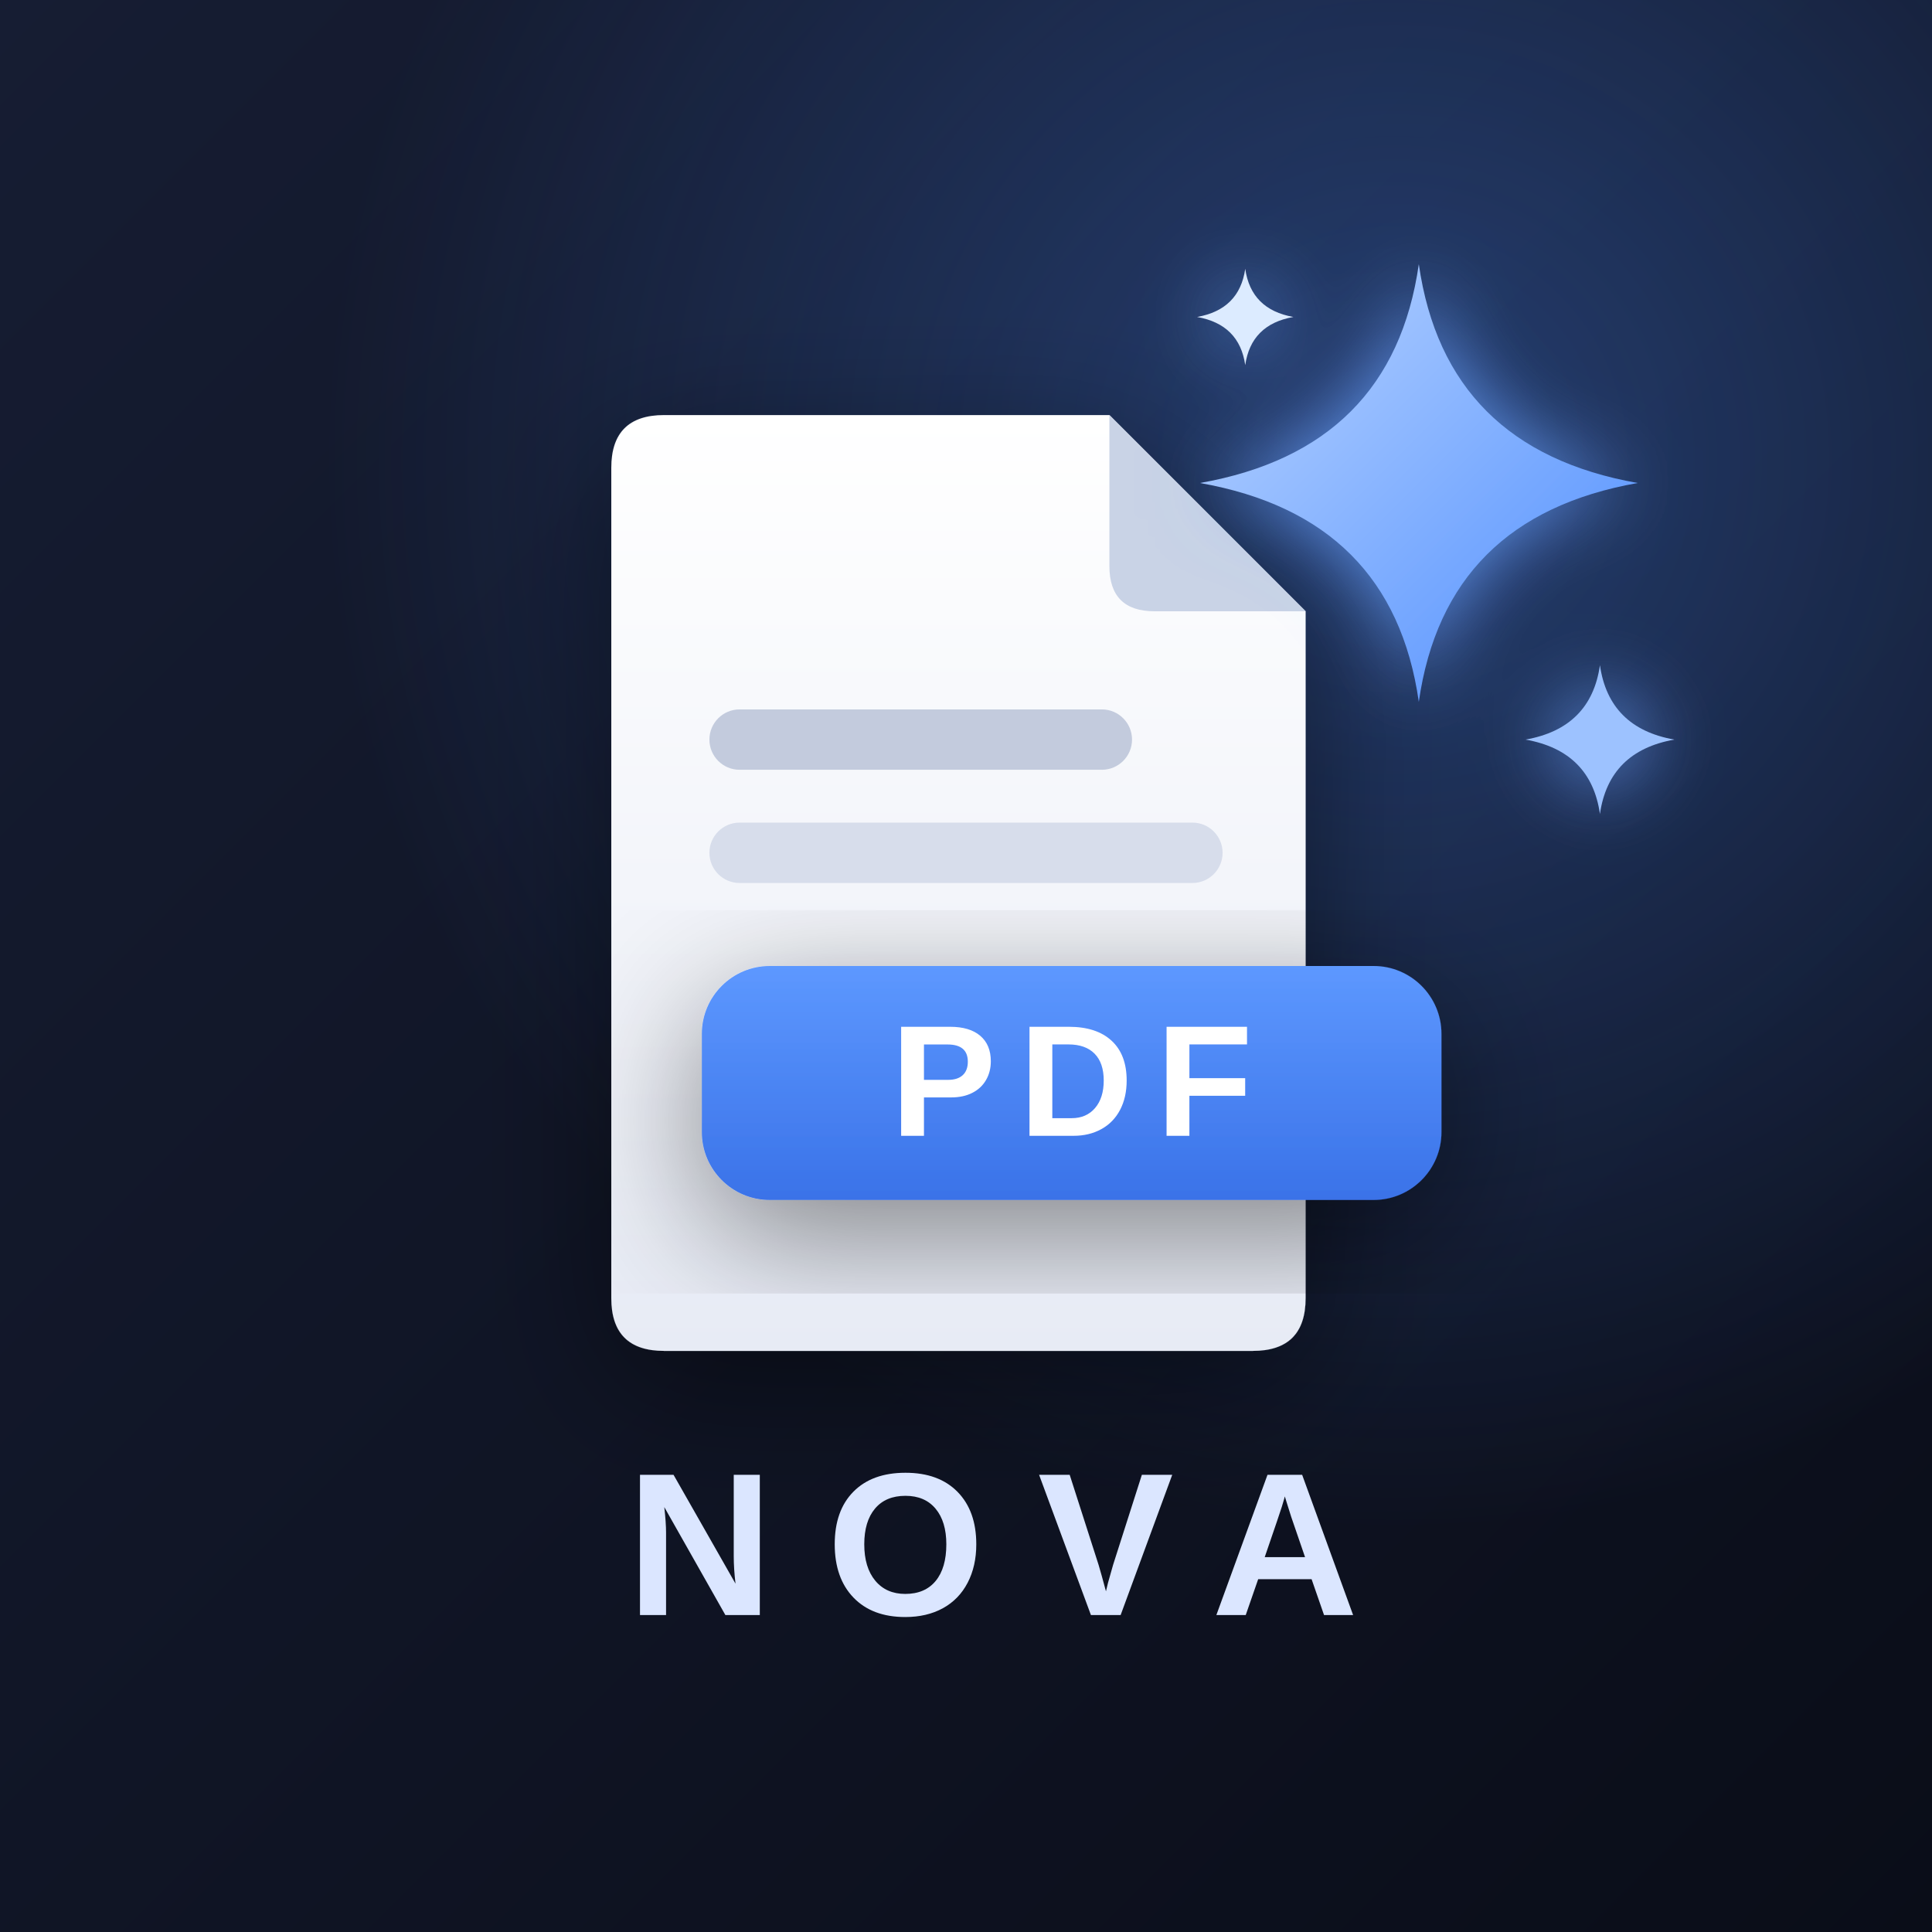
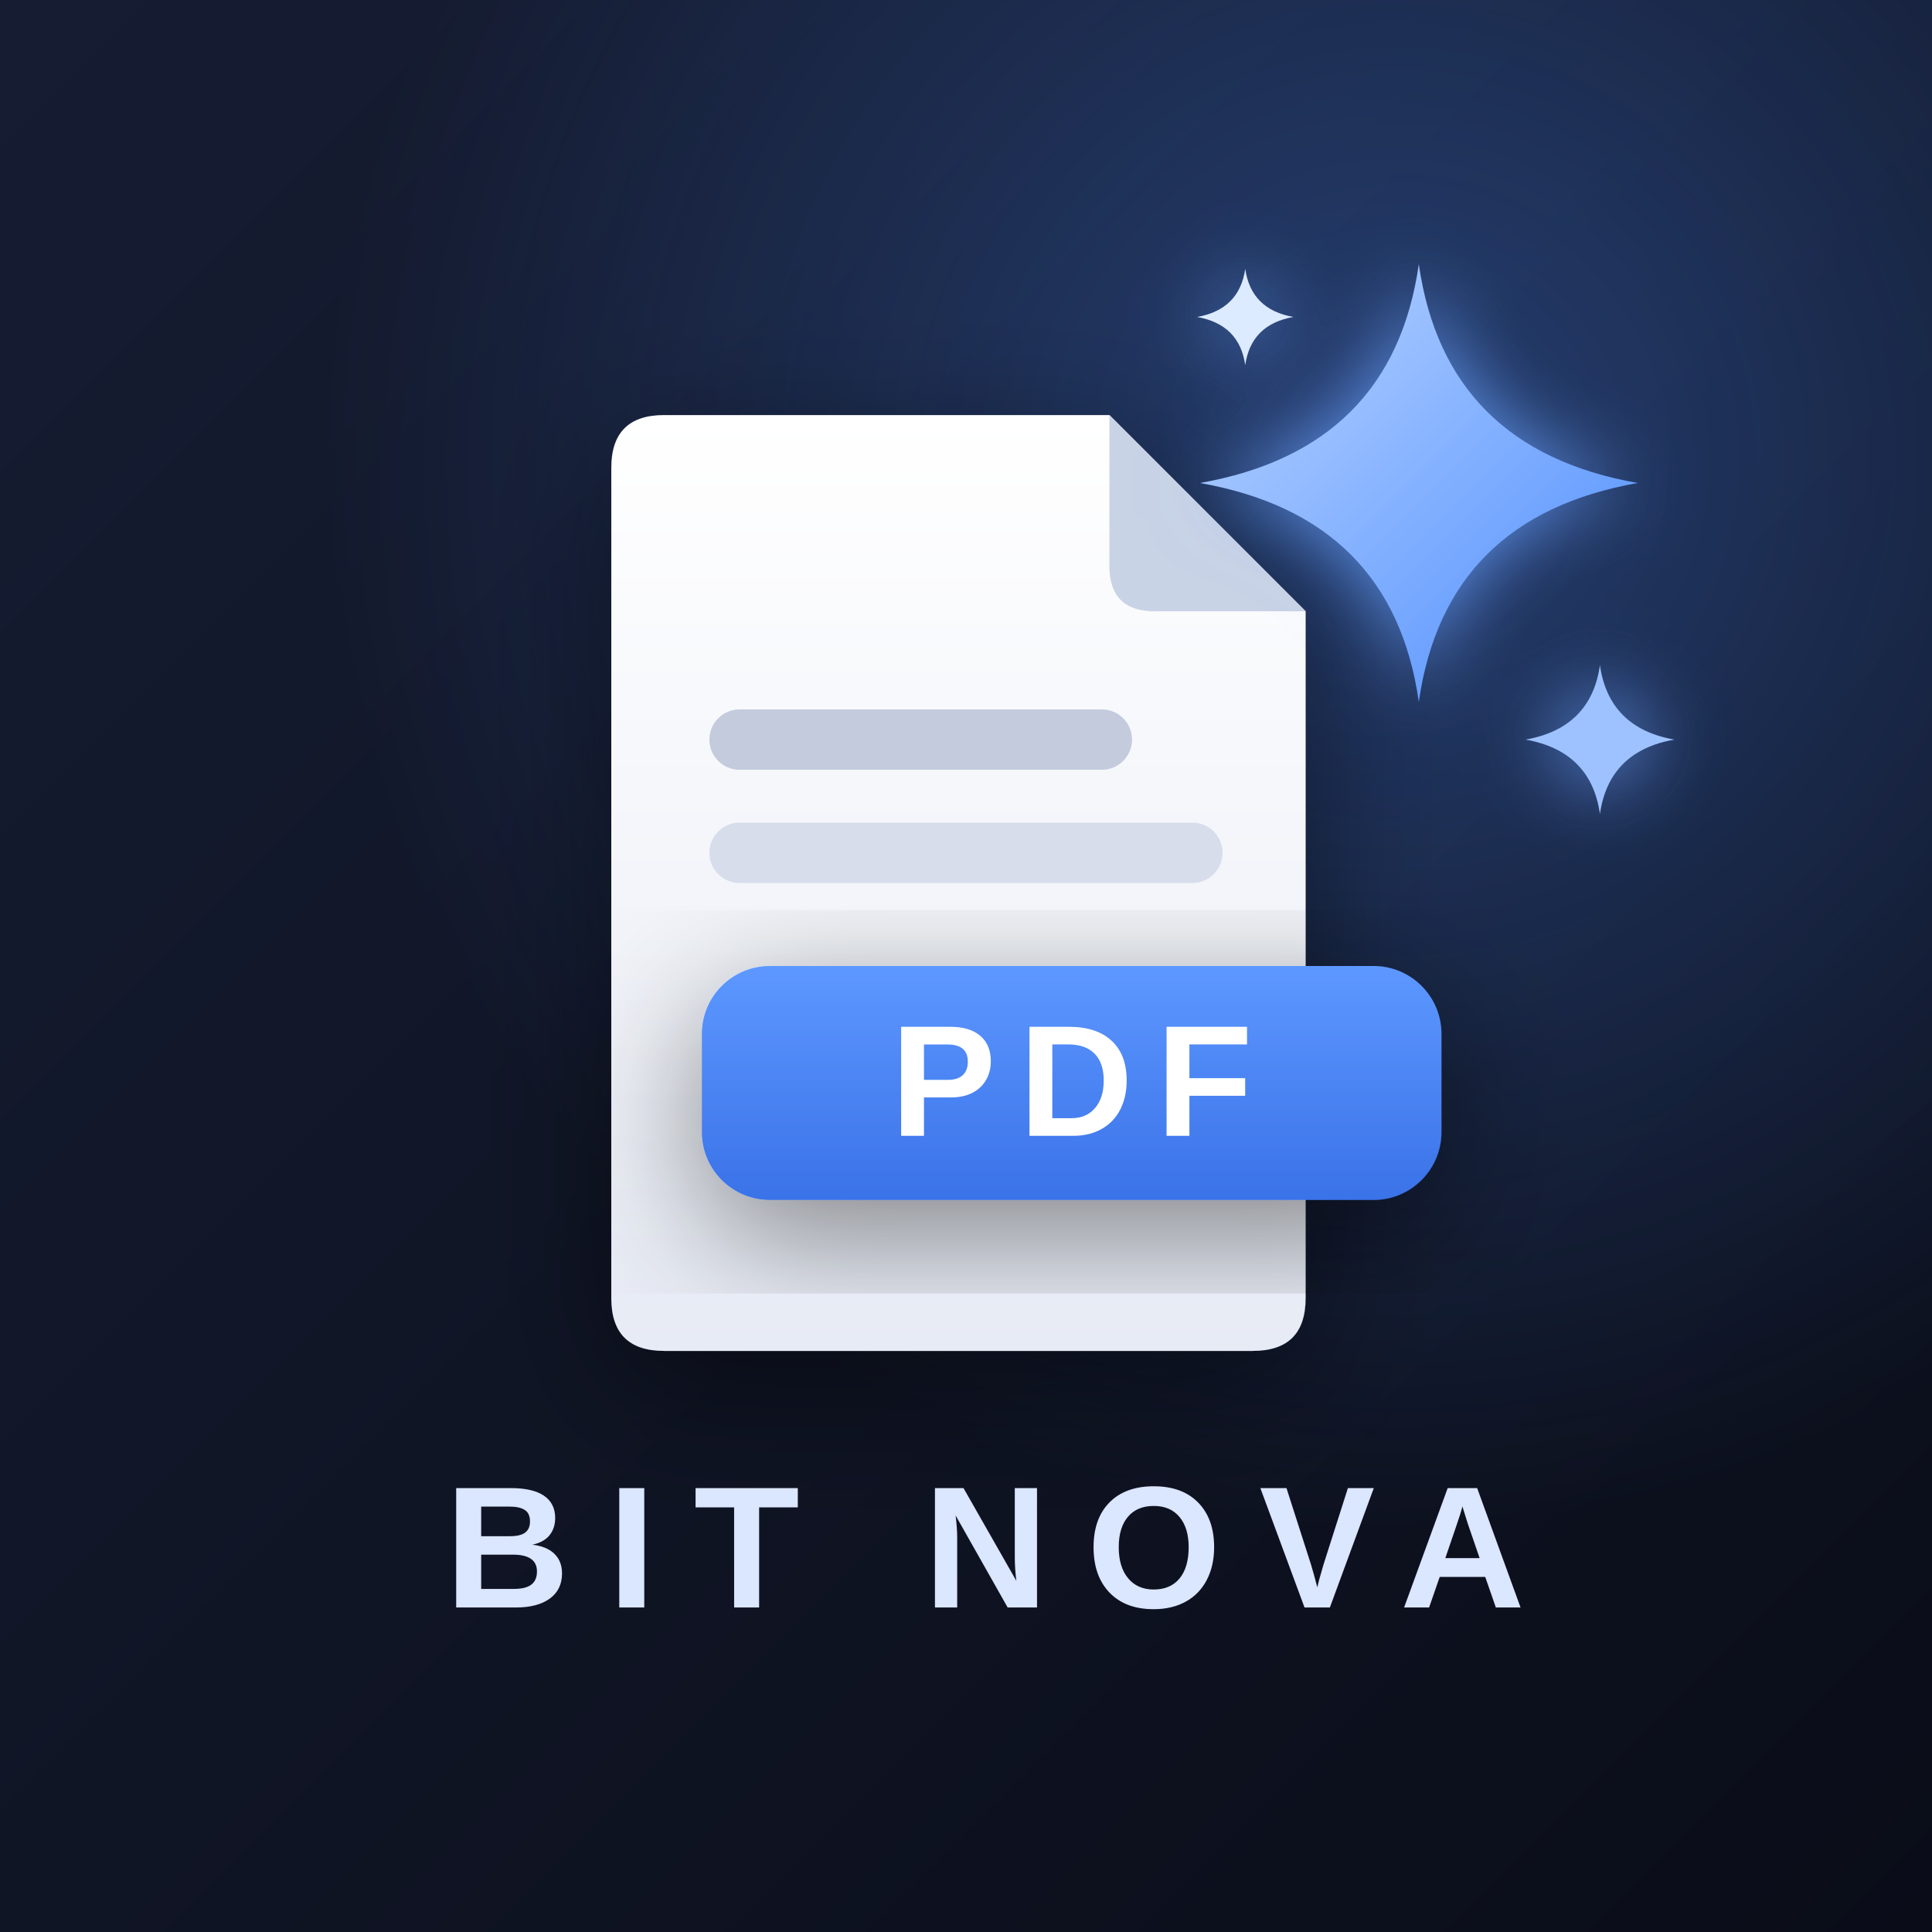
<svg xmlns="http://www.w3.org/2000/svg" width="512" height="512" viewBox="0 0 512 512">
  <defs>
    <linearGradient id="bg" x1="0" y1="0" x2="1" y2="1">
      <stop offset="0" stop-color="#161d33" />
      <stop offset="1" stop-color="#0a0d18" />
    </linearGradient>
    <radialGradient id="glow" cx="0.72" cy="0.24" r="0.55">
      <stop offset="0" stop-color="#4d8dff" stop-opacity="0.34" />
      <stop offset="1" stop-color="#4d8dff" stop-opacity="0" />
    </radialGradient>
    <linearGradient id="doc" x1="0" y1="0" x2="0" y2="1">
      <stop offset="0" stop-color="#ffffff" />
      <stop offset="1" stop-color="#e7ebf5" />
    </linearGradient>
    <linearGradient id="badge" x1="0" y1="0" x2="0" y2="1">
      <stop offset="0" stop-color="#5d98ff" />
      <stop offset="1" stop-color="#3a72e8" />
    </linearGradient>
    <linearGradient id="star" x1="0" y1="0" x2="1" y2="1">
      <stop offset="0" stop-color="#bcd6ff" />
      <stop offset="1" stop-color="#4d8dff" />
    </linearGradient>
    <filter id="softshadow" x="-40%" y="-40%" width="180%" height="180%">
      <feDropShadow dx="0" dy="10" stdDeviation="18" flood-color="#000000" flood-opacity="0.45" />
    </filter>
    <filter id="starglow" x="-80%" y="-80%" width="260%" height="260%">
      <feDropShadow dx="0" dy="0" stdDeviation="10" flood-color="#6ba0ff" flood-opacity="0.85" />
    </filter>
  </defs>
  <rect width="512" height="512" fill="url(#bg)" />
  <rect width="512" height="512" fill="url(#glow)" />
  <g filter="url(#softshadow)">
    <path d="M162 124 q0 -14 14 -14 h118 l52 52 v182 q0 14 -14 14 h-156 q-14 0 -14 -14 Z" fill="url(#doc)" />
    <path d="M294 110 l52 52 h-40 q-12 0 -12 -12 Z" fill="#c9d3e6" />
  </g>
  <rect x="188" y="188" width="112" height="16" rx="8" fill="#c3cbdd" />
  <rect x="188" y="218" width="136" height="16" rx="8" fill="#d7ddeb" />
  <g filter="url(#softshadow)">
    <rect x="186" y="256" width="196" height="62" rx="18" fill="url(#badge)" />
    <text x="284" y="301" text-anchor="middle" font-family="'Segoe UI', Arial, sans-serif" font-size="42" font-weight="800" letter-spacing="6" fill="#ffffff">PDF</text>
  </g>
-   <text x="263" y="428" text-anchor="middle" font-family="'Segoe UI', Arial, sans-serif" font-size="54" font-weight="800" letter-spacing="14" fill="#dbe6ff">NOVA</text>
+   <text x="261" y="426" text-anchor="middle" font-family="'Segoe UI', Arial, sans-serif" font-size="46" font-weight="800" letter-spacing="10" fill="#dbe6ff">BIT NOVA</text>
  <g filter="url(#starglow)">
    <path transform="translate(376 128)" d="M0,-58 Q7,-9 58,0 Q7,9 0,58 Q-7,9 -58,0 Q-7,-9 0,-58 Z" fill="url(#star)" />
    <path transform="translate(424 196) scale(0.34)" d="M0,-58 Q7,-9 58,0 Q7,9 0,58 Q-7,9 -58,0 Q-7,-9 0,-58 Z" fill="#9dc2ff" />
    <path transform="translate(330 84) scale(0.22)" d="M0,-58 Q7,-9 58,0 Q7,9 0,58 Q-7,9 -58,0 Q-7,-9 0,-58 Z" fill="#dcebff" />
  </g>
</svg>
